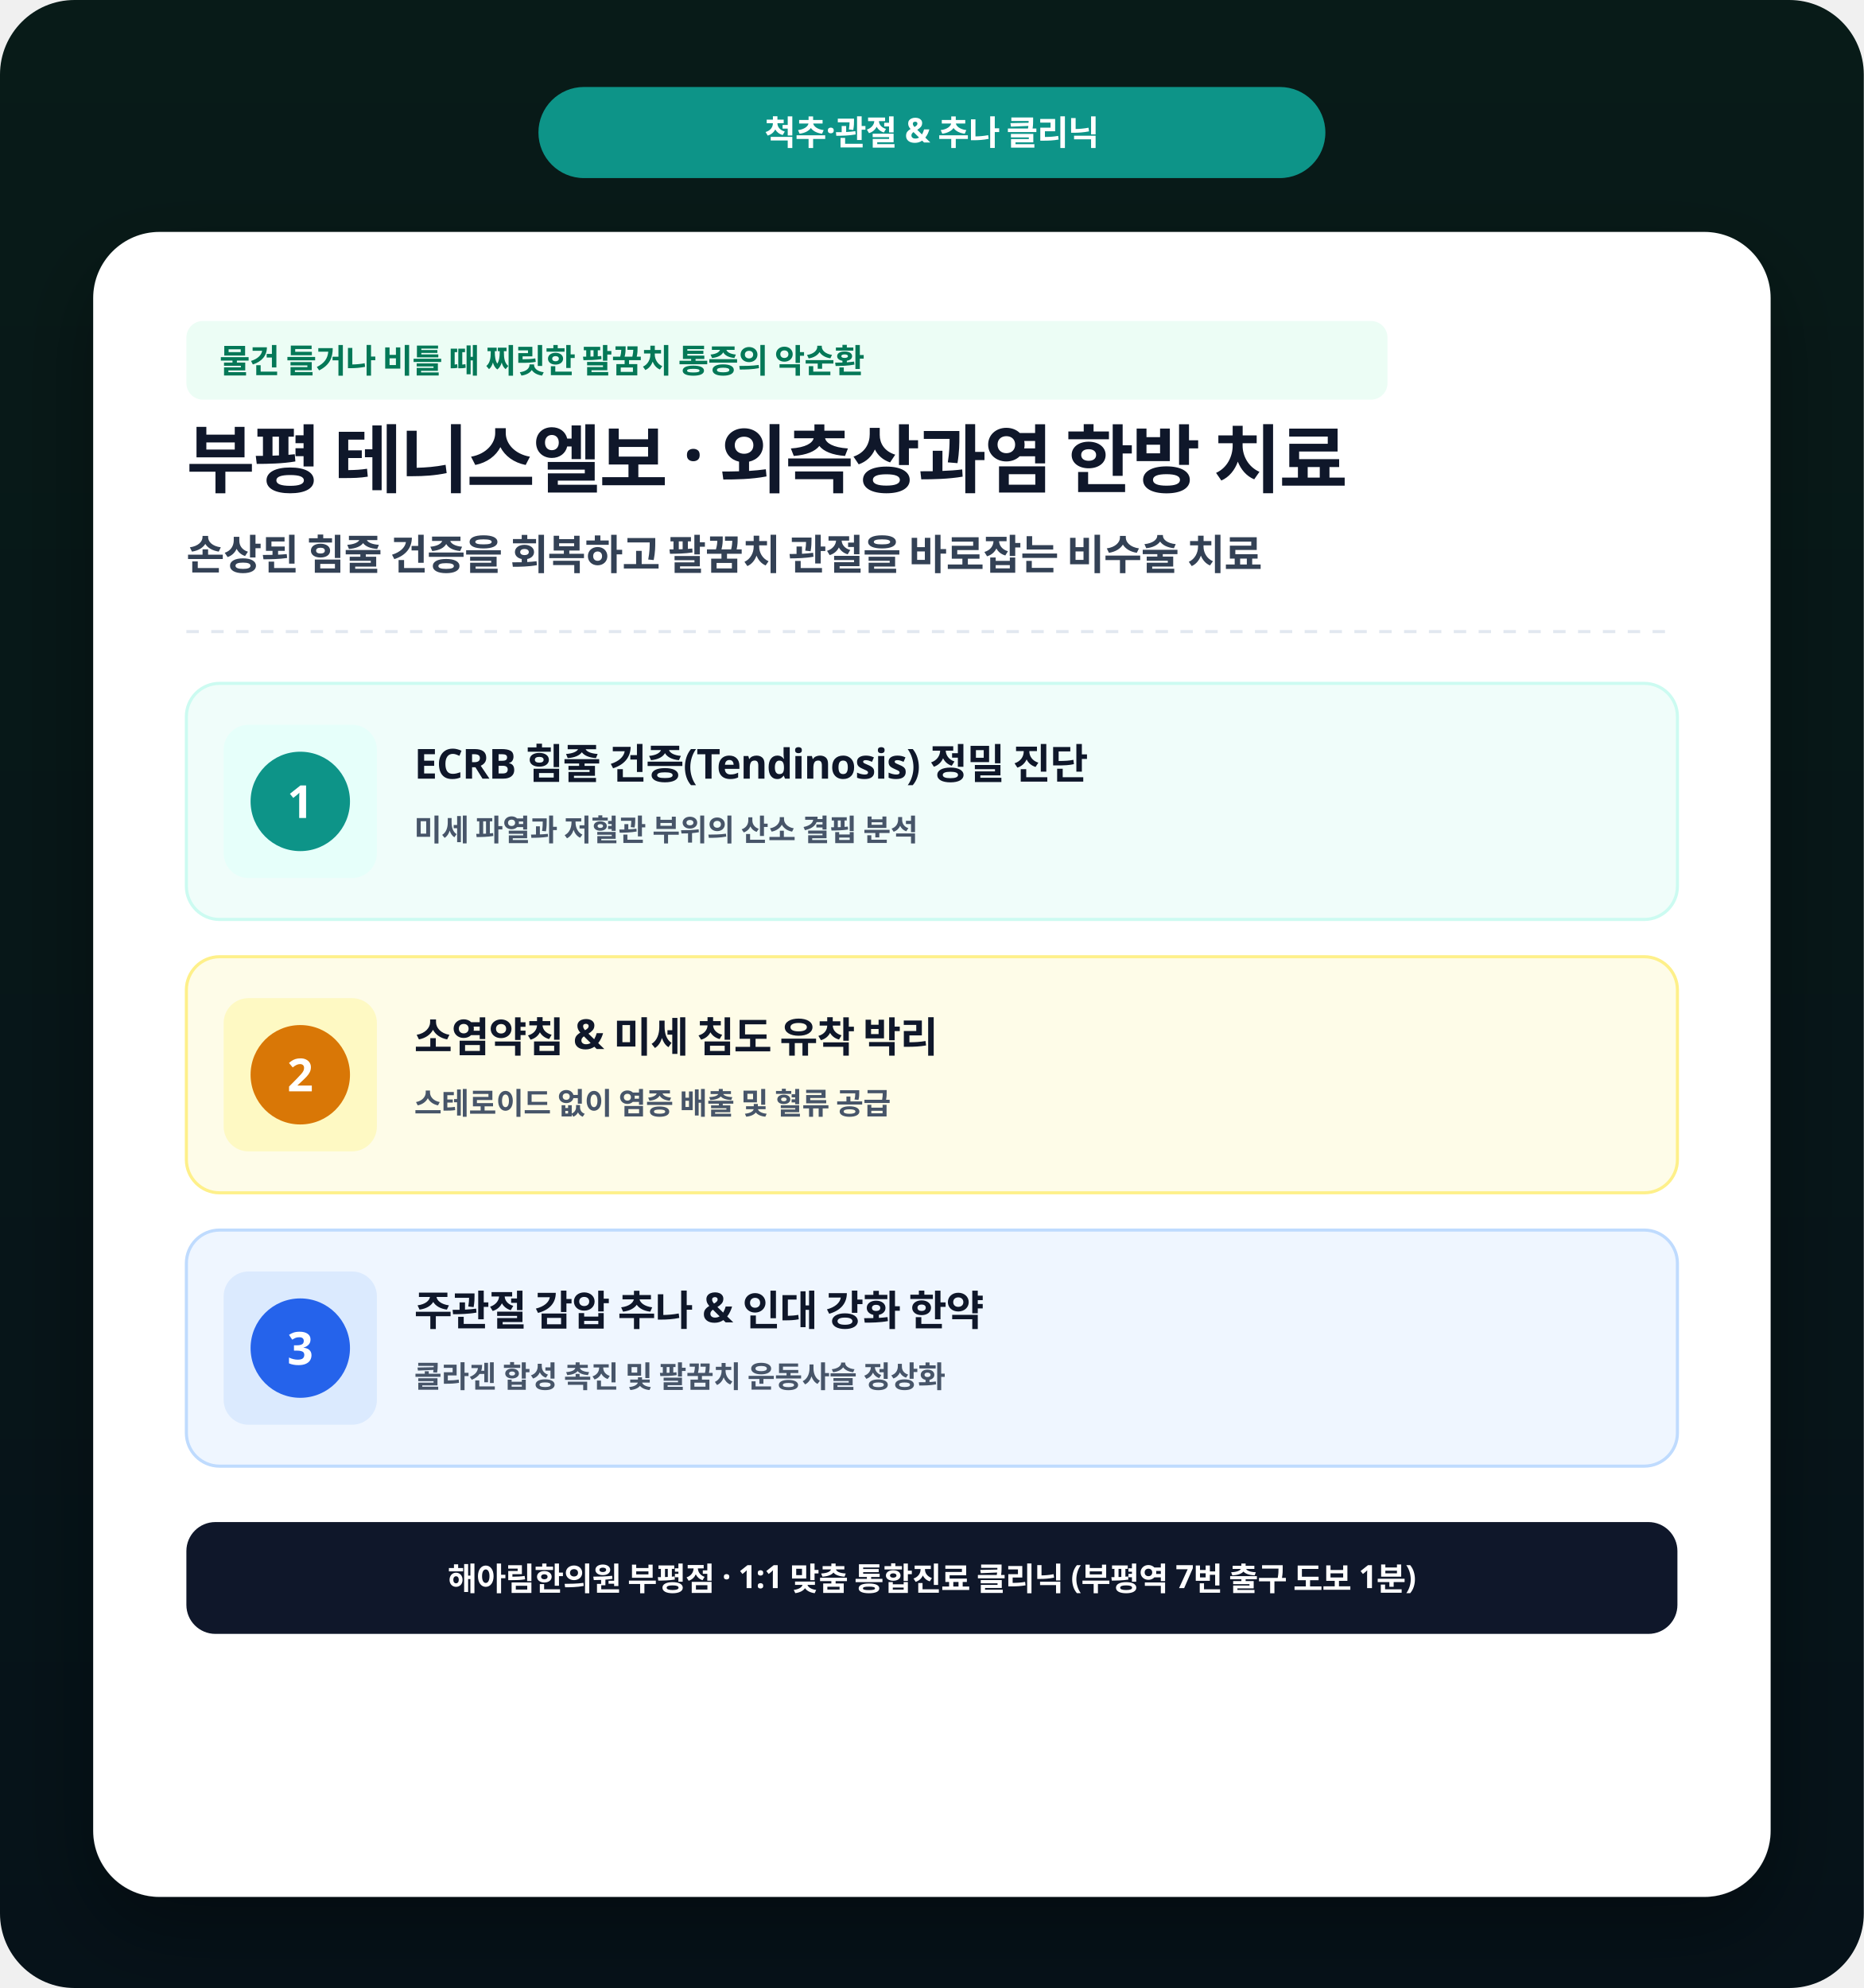
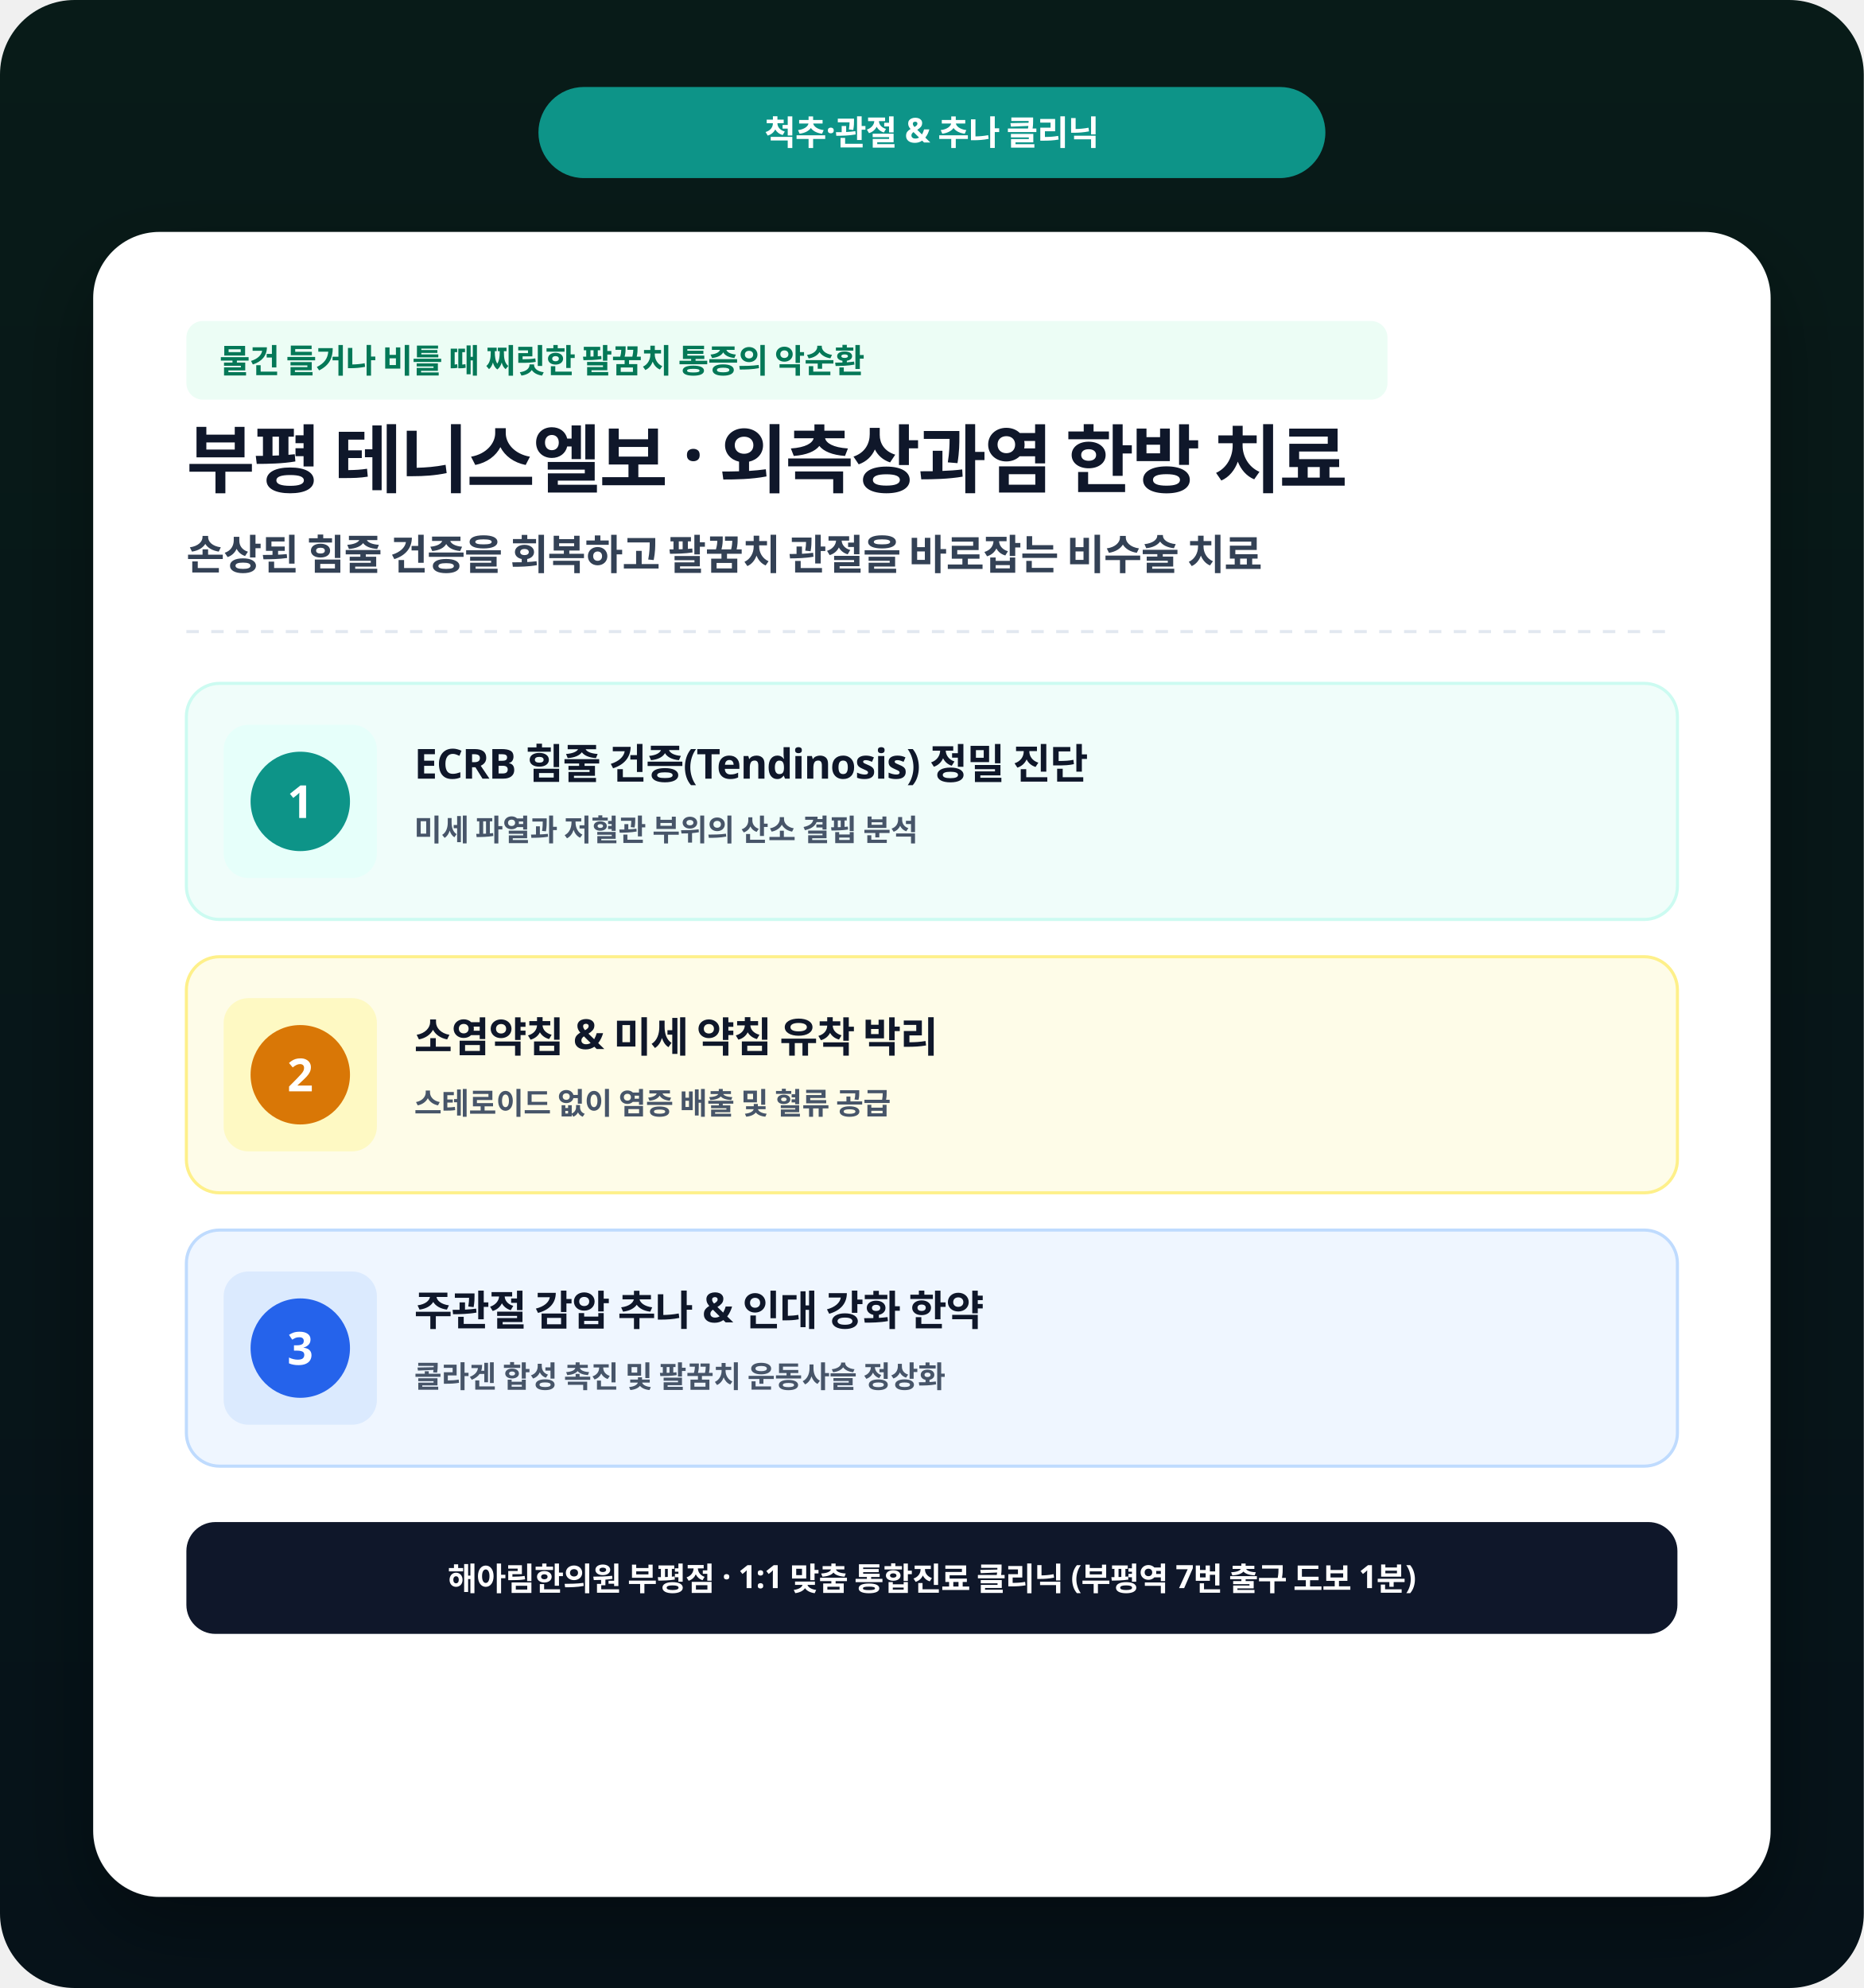
<svg xmlns="http://www.w3.org/2000/svg" width="900" height="960" viewBox="0 0 900 960">
  <defs>
    <linearGradient id="bgGrad" x1="0%" y1="0%" x2="0%" y2="100%">
      <stop offset="0%" stop-color="#081b18" />
      <stop offset="100%" stop-color="#061219" />
    </linearGradient>
    <filter id="cardShadow" x="-10%" y="-10%" width="120%" height="120%">
      <feDropShadow dx="0" dy="16" stdDeviation="20" flood-color="#000000" flood-opacity="0.35" />
    </filter>
  </defs>
  <rect x="0" y="0" width="900" height="960" rx="36" fill="url(#bgGrad)" />
  <g transform="translate(450, 64)">
    <rect x="-190" y="-22" width="380" height="44" rx="22" fill="#0d9488" />
    <text x="0" y="6" font-size="16.5" font-weight="900" fill="#ffffff" text-anchor="middle" font-family="Pretendard, 'Malgun Gothic', sans-serif" letter-spacing="-0.02em">
      척추·관절 &amp; 추나 클리닉
    </text>
  </g>
  <g filter="url(#cardShadow)">
    <rect x="45" y="112" width="810" height="804" rx="32" fill="#ffffff" />
  </g>
  <g transform="translate(90, 155)">
    <rect x="0" y="0" width="580" height="38" rx="8" fill="#ecfdf5" />
    <text x="16" y="25" font-size="16" font-weight="900" fill="#047857" font-family="Pretendard, 'Malgun Gothic', sans-serif" letter-spacing="-0.02em">
      물건 들거나 비틀 때 찌릿한 팔꿈치 통증의 악순환
    </text>
  </g>
  <g transform="translate(90, 235)">
    <text font-size="36" font-weight="900" fill="#0f172a" font-family="Pretendard, 'Malgun Gothic', sans-serif" letter-spacing="-0.03em">
      부평 테니스엘보 · 외측상과염 한방 치료
    </text>
  </g>
  <g transform="translate(90, 275)">
    <text font-size="20" font-weight="800" fill="#334155" font-family="Pretendard, 'Malgun Gothic', sans-serif" letter-spacing="-0.02em">
      손상된 힘줄 건증을 회복하고 팔꿈치 관절을 바로잡는 비수술 치료
    </text>
  </g>
  <line x1="90" y1="305" x2="810" y2="305" stroke="#e2e8f0" stroke-width="1.5" stroke-dasharray="6,6" />
  <g transform="translate(90, 330)">
    <rect x="0" y="0" width="720" height="114" rx="16" fill="#f0fdfa" stroke="#ccfbf1" stroke-width="1.5" />
    <rect x="18" y="20" width="74" height="74" rx="12" fill="#e6fffa" />
    <circle cx="55" cy="57" r="24" fill="#0d9488" />
    <text x="55" y="65" font-size="22" font-weight="900" fill="#ffffff" text-anchor="middle" font-family="Pretendard, 'Malgun Gothic', sans-serif">1</text>
    <text x="110" y="46" font-size="20" font-weight="900" fill="#0f172a" font-family="Pretendard, 'Malgun Gothic', sans-serif" letter-spacing="-0.02em">
      ECRB 힘줄 건증(Tendinosis) 정밀 진단
    </text>
    <text x="110" y="76" font-size="14.5" font-weight="600" fill="#475569" font-family="Pretendard, 'Malgun Gothic', sans-serif" letter-spacing="-0.01em">
      미세 파열과 저혈관 부위의 산소 결핍 분석
    </text>
  </g>
  <g transform="translate(90, 462)">
    <rect x="0" y="0" width="720" height="114" rx="16" fill="#fefce8" stroke="#fef08a" stroke-width="1.5" />
    <rect x="18" y="20" width="74" height="74" rx="12" fill="#fef9c3" />
    <circle cx="55" cy="57" r="24" fill="#d97706" />
    <text x="55" y="65" font-size="22" font-weight="900" fill="#ffffff" text-anchor="middle" font-family="Pretendard, 'Malgun Gothic', sans-serif">2</text>
    <text x="110" y="46" font-size="20" font-weight="900" fill="#0f172a" font-family="Pretendard, 'Malgun Gothic', sans-serif" letter-spacing="-0.02em">
-       소염약침 &amp; 미세 침도 유착 박리
+       소염약침 &amp; 미세 약침 유착 박리
    </text>
    <text x="110" y="76" font-size="14.5" font-weight="600" fill="#475569" font-family="Pretendard, 'Malgun Gothic', sans-serif" letter-spacing="-0.01em">
      스테로이드 없이 염증 배출 및 혈류 공급
    </text>
  </g>
  <g transform="translate(90, 594)">
    <rect x="0" y="0" width="720" height="114" rx="16" fill="#eff6ff" stroke="#bfdbfe" stroke-width="1.5" />
    <rect x="18" y="20" width="74" height="74" rx="12" fill="#dbeafe" />
    <circle cx="55" cy="57" r="24" fill="#2563eb" />
    <text x="55" y="65" font-size="22" font-weight="900" fill="#ffffff" text-anchor="middle" font-family="Pretendard, 'Malgun Gothic', sans-serif">3</text>
    <text x="110" y="46" font-size="20" font-weight="900" fill="#0f172a" font-family="Pretendard, 'Malgun Gothic', sans-serif" letter-spacing="-0.02em">
      주관절 감압 추나 &amp; 인대 강화 한약
    </text>
    <text x="110" y="76" font-size="14.5" font-weight="600" fill="#475569" font-family="Pretendard, 'Malgun Gothic', sans-serif" letter-spacing="-0.01em">
      콜라겐 합성 촉진 및 팔꿈치 운동사슬 정상화
    </text>
  </g>
  <g transform="translate(90, 735)">
    <rect x="0" y="0" width="720" height="54" rx="14" fill="#0f172a" />
    <text x="360" y="33" font-size="15.5" font-weight="800" fill="#ffffff" text-anchor="middle" font-family="Pretendard, 'Malgun Gothic', sans-serif" letter-spacing="-0.02em">
      해아림한의원 부평점 · 1:1 맞춤 통합진료 클리닉 (부평역 7번 출구 도보 1분)
    </text>
  </g>
</svg>
